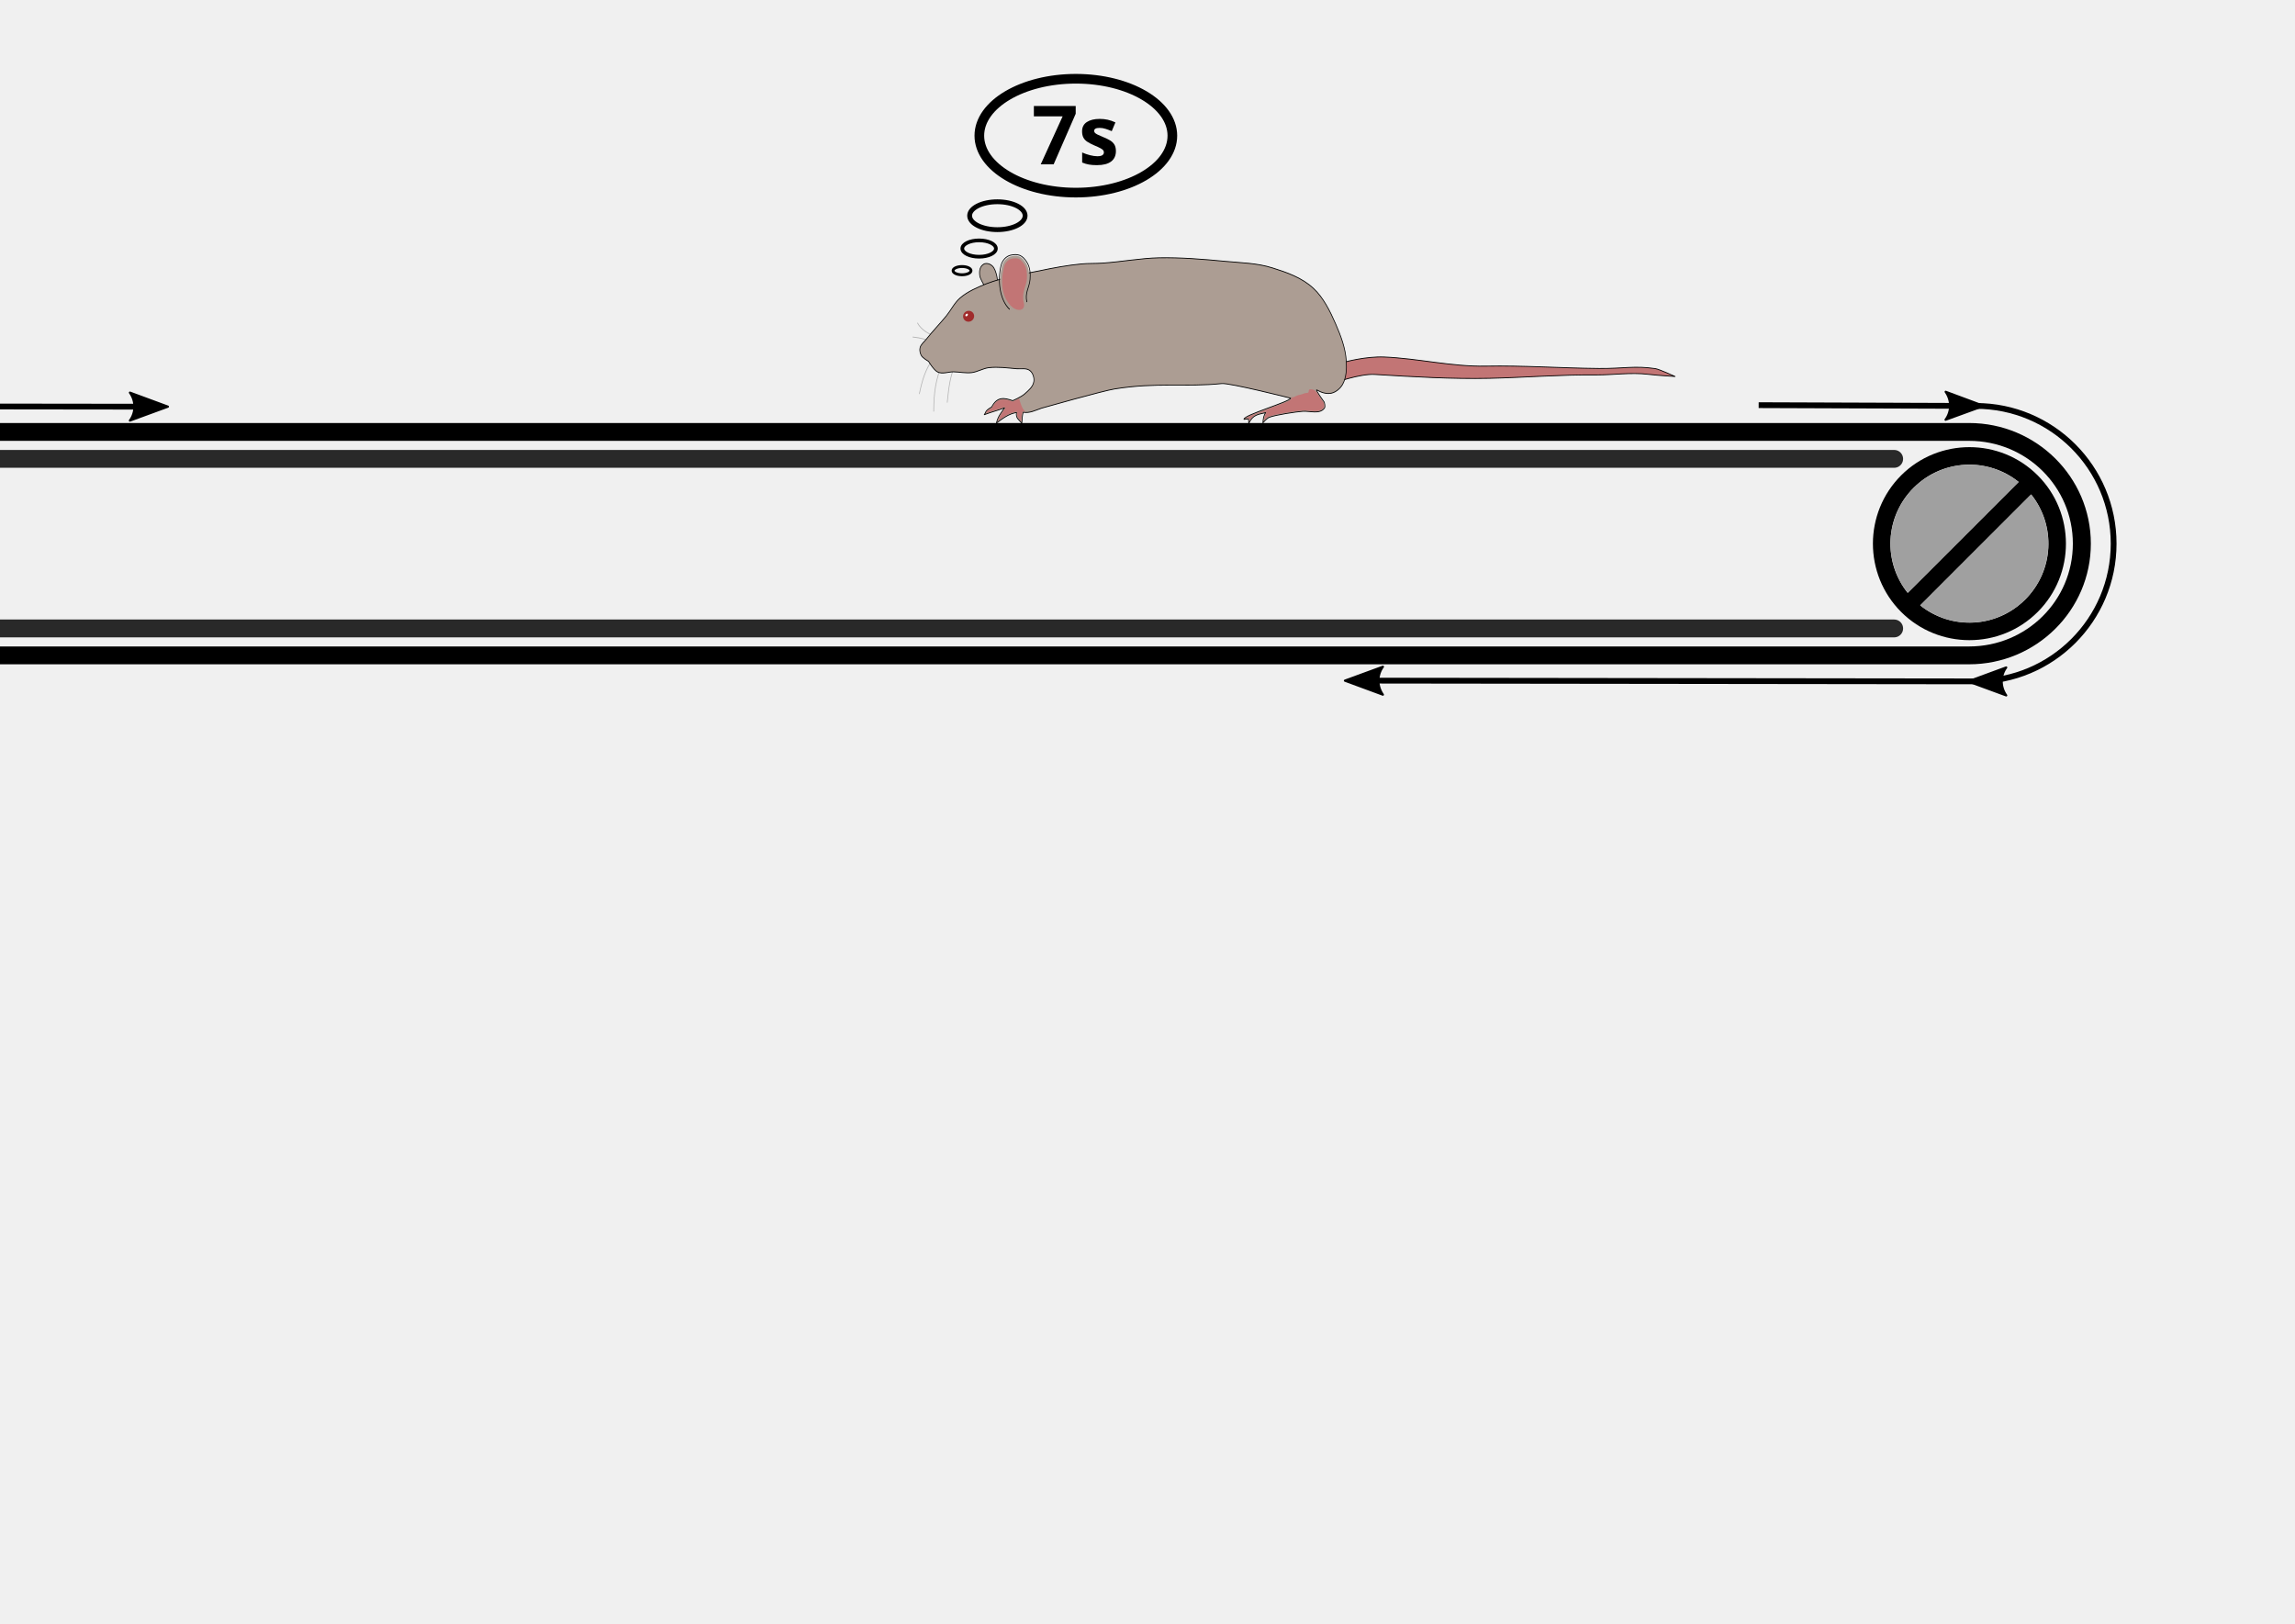
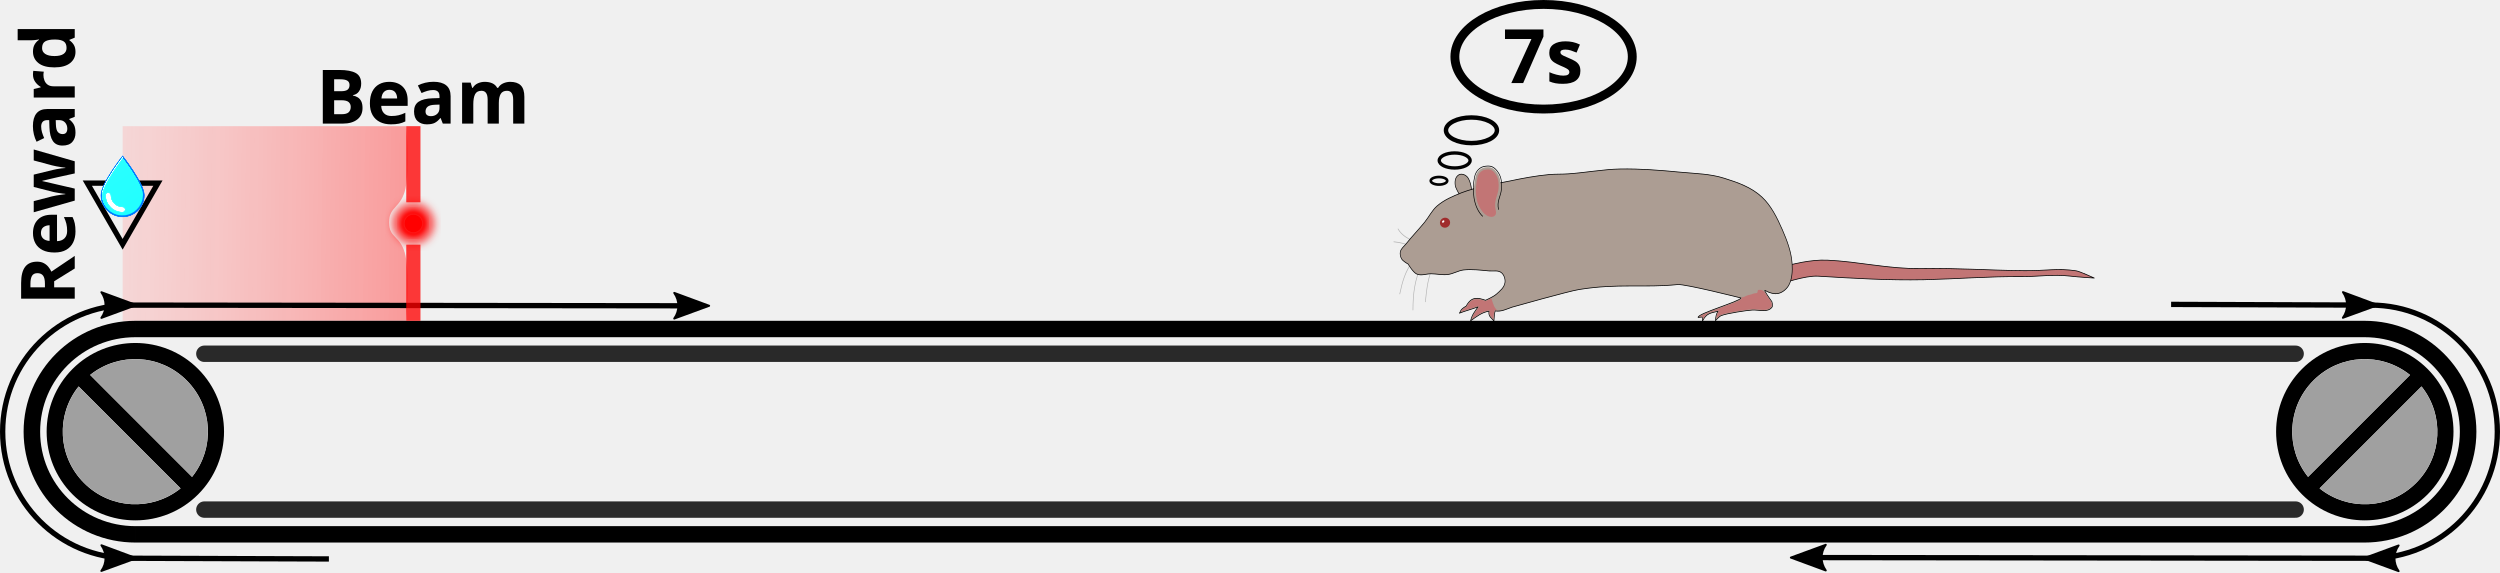
- <svg xmlns="http://www.w3.org/2000/svg" xmlns:xlink="http://www.w3.org/1999/xlink" width="1189mm" height="841mm" viewBox="0 0 4212.992 2979.921" id="svg2" version="1.1">
+ <svg xmlns="http://www.w3.org/2000/svg" xmlns:xlink="http://www.w3.org/1999/xlink" width="1409.308mm" height="322.519mm" viewBox="0 0 4993.611 1142.784" id="svg2" version="1.1">
  <defs id="defs4">
-     <marker orient="auto" refY="0.0" refX="0.0" id="Arrow2Mstart" style="overflow:visible">
-       <path id="path4530" style="fill-rule:evenodd;stroke-width:0.625;stroke-linejoin:round;stroke:#000000;stroke-opacity:1;fill:#000000;fill-opacity:1" d="M 8.719,4.034 L -2.207,0.016 L 8.719,-4.002 C 6.973,-1.63 6.983,1.616 8.719,4.034 z " transform="scale(0.6) translate(0,0)" />
+     <marker orient="auto" refY="0" refX="0" id="Arrow2Mstart" style="overflow:visible">
+       <path id="path4530" style="fill:#000000;fill-opacity:1;fill-rule:evenodd;stroke:#000000;stroke-width:0.625;stroke-linejoin:round;stroke-opacity:1" d="M 8.719,4.034 -2.207,0.016 8.719,-4.002 c -1.745,2.372 -1.735,5.617 -6e-7,8.035 z" transform="scale(0.6,0.6)" />
    </marker>
-     <marker orient="auto" refY="0.0" refX="0.0" id="Arrow1Mstart" style="overflow:visible">
-       <path id="path4512" d="M 0.0,0.0 L 5.0,-5.0 L -12.5,0.0 L 5.0,5.0 L 0.0,0.0 z " style="fill-rule:evenodd;stroke:#000000;stroke-width:1pt;stroke-opacity:1;fill:#000000;fill-opacity:1" transform="scale(0.4) translate(10,0)" />
+     <marker orient="auto" refY="0" refX="0" id="Arrow1Mstart" style="overflow:visible">
+       <path id="path4512" d="M 0,0 5,-5 -12.5,0 5,5 0,0 Z" style="fill:#000000;fill-opacity:1;fill-rule:evenodd;stroke:#000000;stroke-width:1pt;stroke-opacity:1" transform="matrix(0.4,0,0,0.4,4,0)" />
    </marker>
-     <marker orient="auto" refY="0.0" refX="0.0" id="Arrow1Lstart" style="overflow:visible">
-       <path id="path4763" d="M 0.0,0.0 L 5.0,-5.0 L -12.5,0.0 L 5.0,5.0 L 0.0,0.0 z " style="fill-rule:evenodd;stroke:#000000;stroke-width:1pt;stroke-opacity:1;fill:#000000;fill-opacity:1" transform="scale(0.8) translate(12.5,0)" />
+     <marker orient="auto" refY="0" refX="0" id="Arrow1Lstart" style="overflow:visible">
+       <path id="path4763" d="M 0,0 5,-5 -12.5,0 5,5 0,0 Z" style="fill:#000000;fill-opacity:1;fill-rule:evenodd;stroke:#000000;stroke-width:1pt;stroke-opacity:1" transform="matrix(0.8,0,0,0.8,10,0)" />
    </marker>
    <linearGradient id="linearGradient19819">
      <stop style="stop-color:#ff0000;stop-opacity:1" offset="0" id="stop19821" />
      <stop style="stop-color:#ffffff;stop-opacity:0" offset="1" id="stop19823" />
    </linearGradient>
-     <marker style="overflow:visible" id="marker9438" refX="0.0" refY="0.0" orient="auto">
-       <path transform="scale(0.6) translate(0,0)" d="M 8.719,4.034 L -2.207,0.016 L 8.719,-4.002 C 6.973,-1.63 6.983,1.616 8.719,4.034 z " style="fill-rule:evenodd;stroke-width:0.625;stroke-linejoin:round;stroke:#000000;stroke-opacity:1;fill:#000000;fill-opacity:1" id="path9440" />
+     <marker style="overflow:visible" id="marker9438" refX="0" refY="0" orient="auto">
+       <path transform="scale(0.6,0.6)" d="M 8.719,4.034 -2.207,0.016 8.719,-4.002 c -1.745,2.372 -1.735,5.617 -6e-7,8.035 z" style="fill:#000000;fill-opacity:1;fill-rule:evenodd;stroke:#000000;stroke-width:0.625;stroke-linejoin:round;stroke-opacity:1" id="path9440" />
    </marker>
-     <marker style="overflow:visible;" id="marker9170" refX="0.0" refY="0.0" orient="auto">
-       <path transform="scale(0.6) rotate(180) translate(0,0)" d="M 8.719,4.034 L -2.207,0.016 L 8.719,-4.002 C 6.973,-1.63 6.983,1.616 8.719,4.034 z " style="fill-rule:evenodd;stroke-width:0.625;stroke-linejoin:round;stroke:#000000;stroke-opacity:1;fill:#000000;fill-opacity:1" id="path9172" />
+     <marker style="overflow:visible" id="marker9170" refX="0" refY="0" orient="auto">
+       <path transform="scale(-0.6,-0.6)" d="M 8.719,4.034 -2.207,0.016 8.719,-4.002 c -1.745,2.372 -1.735,5.617 -6e-7,8.035 z" style="fill:#000000;fill-opacity:1;fill-rule:evenodd;stroke:#000000;stroke-width:0.625;stroke-linejoin:round;stroke-opacity:1" id="path9172" />
    </marker>
    <marker style="overflow:visible" id="marker9170-6" refX="0" refY="0" orient="auto">
      <path transform="scale(-0.6,-0.6)" d="M 8.719,4.034 -2.207,0.016 8.719,-4.002 c -1.745,2.372 -1.735,5.617 -6e-7,8.035 z" style="fill:#000000;fill-opacity:1;fill-rule:evenodd;stroke:#000000;stroke-width:0.625;stroke-linejoin:round;stroke-opacity:1" id="path9172-0" />
    </marker>
    <marker style="overflow:visible" id="marker9438-6" refX="0" refY="0" orient="auto">
      <path transform="scale(0.6,0.6)" d="M 8.719,4.034 -2.207,0.016 8.719,-4.002 c -1.745,2.372 -1.735,5.617 -6e-7,8.035 z" style="fill:#000000;fill-opacity:1;fill-rule:evenodd;stroke:#000000;stroke-width:0.625;stroke-linejoin:round;stroke-opacity:1" id="path9440-2" />
    </marker>
    <marker orient="auto" refY="0" refX="0" id="marker8992-6" style="overflow:visible">
      <path id="path8994-1" style="fill:#000000;fill-opacity:1;fill-rule:evenodd;stroke:#000000;stroke-width:0.625;stroke-linejoin:round;stroke-opacity:1" d="M 8.719,4.034 -2.207,0.016 8.719,-4.002 c -1.745,2.372 -1.735,5.617 -6e-7,8.035 z" transform="scale(-0.6,-0.6)" />
    </marker>
    <filter height="1.72" y="-0.36" width="1.72" x="-0.36" id="filter18049" style="color-interpolation-filters:sRGB">
      <feGaussianBlur id="feGaussianBlur18051" stdDeviation="8.504" />
    </filter>
    <filter height="1.48" y="-0.24" width="1.48" x="-0.24" id="filter18057" style="color-interpolation-filters:sRGB">
      <feGaussianBlur id="feGaussianBlur18059" stdDeviation="2.835" />
    </filter>
-     <filter style="color-interpolation-filters:sRGB;" id="filter19758">
+     <filter style="color-interpolation-filters:sRGB" id="filter19758">
      <feGaussianBlur stdDeviation="1" result="result1" id="feGaussianBlur19760" />
      <feComposite in="result1" in2="result1" result="result4" operator="in" id="feComposite19762" />
      <feBlend in="result1" mode="screen" result="result5" in2="result4" id="feBlend19764" />
      <feGaussianBlur stdDeviation="8" result="result6" in="result5" id="feGaussianBlur19766" />
      <feComposite operator="atop" in="result6" in2="result5" result="result8" id="feComposite19768" />
      <feComposite operator="in" result="fbSourceGraphic" in="result6" in2="result8" id="feComposite19770" />
      <feGaussianBlur result="result0" in="fbSourceGraphic" stdDeviation="2.5" id="feGaussianBlur19772" />
-       <feSpecularLighting specularExponent="45" specularConstant="1.5" surfaceScale="1" lighting-color="rgb(255,255,255)" result="result1" in="result0" id="feSpecularLighting19774">
+       <feSpecularLighting specularExponent="45" specularConstant="1.5" surfaceScale="1" lighting-color="#ffffff" result="result1" in="result0" id="feSpecularLighting19774">
        <fePointLight z="21000" y="-9000" x="-6000" id="fePointLight19776" />
      </feSpecularLighting>
      <feComposite operator="in" result="result2" in="result1" in2="fbSourceGraphic" id="feComposite19778" />
-       <feComposite k3="1" k2="1" operator="arithmetic" result="result4" in="fbSourceGraphic" in2="result2" id="feComposite19780" />
-       <feComposite operator="in" in2="result4" result="result91" id="feComposite19782" in="result9" />
+       <feComposite k3="1" k2="1" operator="arithmetic" result="result4" in="fbSourceGraphic" in2="result2" id="feComposite19780" k1="0" k4="0" />
+       <feComposite operator="in" in2="result4" result="result91" id="feComposite19782" />
      <feBlend mode="multiply" in2="result91" id="feBlend19784" />
    </filter>
    <linearGradient xlink:href="#linearGradient19819" id="linearGradient19825" x1="552.424" y1="-1331.428" x2="-1620.382" y2="-1360.418" gradientUnits="userSpaceOnUse" gradientTransform="translate(-5.1889e-7,2.6423298e-6)" />
  </defs>
-   <g transform="translate(0,1927.559)" id="layer1">
+   <g transform="translate(1108.236,1791.846)" id="layer1">
    <path style="opacity:1;fill:url(#linearGradient19825);fill-opacity:1;fill-rule:evenodd;stroke:none;stroke-width:35.433;stroke-linecap:square;stroke-linejoin:miter;stroke-miterlimit:4;stroke-dasharray:none;stroke-dashoffset:0;stroke-opacity:1" d="m -863.251,-1539.737 566.642,0 c 0,0 6.959,84.264 -1.642,124.114 -8.602,39.849 -32.765,35.284 -32.836,67.778 -0.073,33.302 24.198,25.863 32.836,66.742 8.638,40.879 1.642,130.075 1.642,130.075 l -566.642,0 z" id="rect19817" />
    <g transform="translate(30,0)" id="g16892">
      <g id="g4769">
        <path id="path4334" d="m -867.681,-1151.055 c -123.188,10e-4 -223.405,99.344 -223.405,221.457 0,122.113 100.217,221.456 223.405,221.457 l 0,-32.74 c -105.338,-10e-4 -190.376,-84.298 -190.376,-188.717 0,-104.419 85.039,-188.716 190.376,-188.717 z m 0.002,0 0,32.74 4452.498,0 c 105.338,0 190.377,84.298 190.377,188.717 0,104.418 -85.039,188.716 -190.377,188.717 l -4452.498,0 0,32.74 4452.498,0 c 123.188,0 223.405,-99.344 223.405,-221.457 0,-122.113 -100.217,-221.456 -223.405,-221.457 z" style="color:#000000;font-style:normal;font-variant:normal;font-weight:normal;font-stretch:normal;font-size:medium;line-height:normal;font-family:sans-serif;text-indent:0;text-align:start;text-decoration:none;text-decoration-line:none;text-decoration-style:solid;text-decoration-color:#000000;letter-spacing:normal;word-spacing:normal;text-transform:none;direction:ltr;block-progression:tb;writing-mode:lr-tb;baseline-shift:baseline;text-anchor:start;white-space:normal;clip-rule:nonzero;display:inline;overflow:visible;visibility:visible;opacity:1;isolation:auto;mix-blend-mode:normal;color-interpolation:sRGB;color-interpolation-filters:linearRGB;solid-color:#000000;solid-opacity:1;fill:#000000;fill-opacity:1;fill-rule:nonzero;stroke:none;stroke-width:177.165;stroke-linecap:square;stroke-linejoin:miter;stroke-miterlimit:4;stroke-dasharray:none;stroke-dashoffset:0;stroke-opacity:1;color-rendering:auto;image-rendering:auto;shape-rendering:auto;text-rendering:auto;enable-background:accumulate" />
        <path id="path5941" d="m -730.065,-1085.231 2088.634,0 2088.635,0 0,0" style="fill:none;fill-opacity:1;fill-rule:evenodd;stroke:#000000;stroke-width:32.74;stroke-linecap:round;stroke-linejoin:miter;stroke-miterlimit:4;stroke-dasharray:none;stroke-opacity:0.825" />
        <path id="path5941-7" d="m -730.065,-773.963 2088.634,0 2088.635,0 0,0" style="fill:none;fill-opacity:1;fill-rule:evenodd;stroke:#000000;stroke-width:32.74;stroke-linecap:round;stroke-linejoin:miter;stroke-miterlimit:4;stroke-dasharray:none;stroke-opacity:0.825" />
        <g transform="matrix(0.9119516,0,0,0.9119516,-1352.608,-540.0852)" id="g4269">
          <path style="color:#000000;font-style:normal;font-variant:normal;font-weight:normal;font-stretch:normal;font-size:medium;line-height:normal;font-family:sans-serif;text-indent:0;text-align:start;text-decoration:none;text-decoration-line:none;text-decoration-style:solid;text-decoration-color:#000000;letter-spacing:normal;word-spacing:normal;text-transform:none;direction:ltr;block-progression:tb;writing-mode:lr-tb;baseline-shift:baseline;text-anchor:start;white-space:normal;clip-rule:nonzero;display:inline;overflow:visible;visibility:visible;opacity:1;isolation:auto;mix-blend-mode:normal;color-interpolation:sRGB;color-interpolation-filters:linearRGB;solid-color:#000000;solid-opacity:1;fill:#000000;fill-opacity:1;fill-rule:nonzero;stroke:none;stroke-width:35.433;stroke-linecap:butt;stroke-linejoin:miter;stroke-miterlimit:4;stroke-dasharray:none;stroke-dashoffset:0;stroke-opacity:1;color-rendering:auto;image-rendering:auto;shape-rendering:auto;text-rendering:auto;enable-background:accumulate" d="m 668.945,-564.569 c -75.762,-75.762 -199.135,-75.764 -274.897,-10e-4 -75.762,75.762 -75.762,199.136 0,274.899 75.762,75.762 199.135,75.761 274.897,-10e-4 75.762,-75.762 75.762,-199.134 2e-5,-274.896 z m -25.054,25.054 c 57.985,57.985 61.923,149.073 11.834,211.567 L 432.323,-551.349 c 62.494,-50.088 153.582,-46.151 211.567,11.834 z m -236.623,13.221 223.402,223.402 c -62.494,50.09 -153.582,46.151 -211.567,-11.834 -57.985,-57.985 -61.924,-149.073 -11.834,-211.567 z" id="path4155" />
          <path style="fill:#a0a0a0;stroke:none;stroke-width:1px;stroke-linecap:butt;stroke-linejoin:miter;stroke-opacity:1" d="m 522.506,1659.064 c -23.584,-1.338 -47.441,-8.235 -67.8,-19.598 -35.31,-19.709 -62.023,-52.093 -74.333,-90.114 -3.416,-10.549 -5.685,-21.299 -6.988,-33.102 -0.836,-7.572 -0.837,-24.256 -0.003,-31.734 2.928,-26.236 11.251,-49.644 25.22,-70.926 3.016,-4.595 8.277,-11.86 8.604,-11.88 0.097,-0.01 50.352,50.164 111.677,111.49 l 111.5,111.501 -3.568,2.702 c -29.603,22.418 -67.026,33.778 -104.31,31.662 z" id="path4265" transform="translate(0,-1927.559)" />
          <path style="fill:#a0a0a0;stroke:none;stroke-width:1px;stroke-linecap:butt;stroke-linejoin:miter;stroke-opacity:1" d="m 544.031,1487.794 c -66.207,-66.219 -111.392,-111.672 -111.167,-111.825 0.209,-0.142 1.879,-1.388 3.712,-2.769 7.745,-5.838 15.447,-10.574 24.624,-15.143 16.794,-8.361 35.458,-13.726 55.077,-15.831 5.655,-0.607 24.829,-0.601 30.406,0.01 12.989,1.421 24.32,3.876 35.709,7.735 55.711,18.878 96.773,67.528 106.025,125.621 1.397,8.772 1.764,13.913 1.768,24.749 0.004,11.589 -0.404,16.801 -2.109,26.897 -3.879,22.974 -13.501,46.064 -27.114,65.065 -1.866,2.604 -3.841,5.258 -4.389,5.898 l -0.996,1.162 -111.546,-111.567 z" id="path4267" transform="translate(0,-1927.559)" />
        </g>
        <g transform="matrix(0,-0.9119508,0.9119508,0,3974.839,-444.9002)" id="g4274">
          <path id="path4276" d="m 668.945,-564.569 c -75.762,-75.762 -199.135,-75.764 -274.897,-10e-4 -75.762,75.762 -75.762,199.136 0,274.899 75.762,75.762 199.135,75.761 274.897,-10e-4 75.762,-75.762 75.762,-199.134 2e-5,-274.896 z m -25.054,25.054 c 57.985,57.985 61.923,149.073 11.834,211.567 L 432.323,-551.349 c 62.494,-50.088 153.582,-46.151 211.567,11.834 z m -236.623,13.221 223.402,223.402 c -62.494,50.09 -153.582,46.151 -211.567,-11.834 -57.985,-57.985 -61.924,-149.073 -11.834,-211.567 z" style="color:#000000;font-style:normal;font-variant:normal;font-weight:normal;font-stretch:normal;font-size:medium;line-height:normal;font-family:sans-serif;text-indent:0;text-align:start;text-decoration:none;text-decoration-line:none;text-decoration-style:solid;text-decoration-color:#000000;letter-spacing:normal;word-spacing:normal;text-transform:none;direction:ltr;block-progression:tb;writing-mode:lr-tb;baseline-shift:baseline;text-anchor:start;white-space:normal;clip-rule:nonzero;display:inline;overflow:visible;visibility:visible;opacity:1;isolation:auto;mix-blend-mode:normal;color-interpolation:sRGB;color-interpolation-filters:linearRGB;solid-color:#000000;solid-opacity:1;fill:#000000;fill-opacity:1;fill-rule:nonzero;stroke:none;stroke-width:35.433;stroke-linecap:butt;stroke-linejoin:miter;stroke-miterlimit:4;stroke-dasharray:none;stroke-dashoffset:0;stroke-opacity:1;color-rendering:auto;image-rendering:auto;shape-rendering:auto;text-rendering:auto;enable-background:accumulate" />
          <path transform="translate(0,-1927.559)" id="path4278" d="m 522.506,1659.064 c -23.584,-1.338 -47.441,-8.235 -67.8,-19.598 -35.31,-19.709 -62.023,-52.093 -74.333,-90.114 -3.416,-10.549 -5.685,-21.299 -6.988,-33.102 -0.836,-7.572 -0.837,-24.256 -0.003,-31.734 2.928,-26.236 11.251,-49.644 25.22,-70.926 3.016,-4.595 8.277,-11.86 8.604,-11.88 0.097,-0.01 50.352,50.164 111.677,111.49 l 111.5,111.501 -3.568,2.702 c -29.603,22.418 -67.026,33.778 -104.31,31.662 z" style="fill:#a0a0a0;stroke:none;stroke-width:1px;stroke-linecap:butt;stroke-linejoin:miter;stroke-opacity:1" />
          <path transform="translate(0,-1927.559)" id="path4280" d="m 544.031,1487.794 c -66.207,-66.219 -111.392,-111.672 -111.167,-111.825 0.209,-0.142 1.879,-1.388 3.712,-2.769 7.745,-5.838 15.447,-10.574 24.624,-15.143 16.794,-8.361 35.458,-13.726 55.077,-15.831 5.655,-0.607 24.829,-0.601 30.406,0.01 12.989,1.421 24.32,3.876 35.709,7.735 55.711,18.878 96.773,67.528 106.025,125.621 1.397,8.772 1.764,13.913 1.768,24.749 0.004,11.589 -0.404,16.801 -2.109,26.897 -3.879,22.974 -13.501,46.064 -27.114,65.065 -1.866,2.604 -3.841,5.258 -4.389,5.898 l -0.996,1.162 -111.546,-111.567 z" style="fill:#a0a0a0;stroke:none;stroke-width:1px;stroke-linecap:butt;stroke-linejoin:miter;stroke-opacity:1" />
        </g>
        <path id="path7156" d="m -880.105,-676.783 c -139.626,8e-4 -252.816,-113.188 -252.816,-252.815 -8e-4,-139.627 113.189,-252.817 252.816,-252.816" style="opacity:1;fill:none;fill-opacity:1;fill-rule:evenodd;stroke:#000000;stroke-width:10.63;stroke-linecap:round;stroke-linejoin:miter;stroke-miterlimit:4;stroke-dasharray:none;stroke-dashoffset:0;stroke-opacity:1;marker-end:url(#marker9170)" />
        <path id="path7165" d="m 264.125,-1180.999 -1144.232,-1.414 0,0 0,0" style="fill:none;fill-rule:evenodd;stroke:#000000;stroke-width:10.63;stroke-linecap:butt;stroke-linejoin:miter;stroke-miterlimit:0;stroke-dasharray:none;stroke-opacity:1;marker-start:url(#marker9438)" />
        <path id="path7165-3" d="m -481.297,-675.369 -398.808,-1.414 0,0 0,0" style="fill:none;fill-rule:evenodd;stroke:#000000;stroke-width:10.63;stroke-linecap:butt;stroke-linejoin:miter;stroke-miterlimit:4;stroke-dasharray:none;stroke-opacity:1;marker-end:url(#Arrow2Mstart)" />
        <path id="path7156-7" d="m 3597.243,-1182.414 c 139.626,-8e-4 252.816,113.188 252.816,252.815 8e-4,139.627 -113.189,252.817 -252.816,252.816" style="opacity:1;fill:none;fill-opacity:1;fill-rule:evenodd;stroke:#000000;stroke-width:10.63;stroke-linecap:round;stroke-linejoin:miter;stroke-miterlimit:4;stroke-dasharray:none;stroke-dashoffset:0;stroke-opacity:1;marker-end:url(#marker9170-6)" />
        <path id="path7165-9" d="m 2453.013,-678.197 1144.232,1.414 0,0 0,0" style="fill:none;fill-rule:evenodd;stroke:#000000;stroke-width:10.63;stroke-linecap:butt;stroke-linejoin:miter;stroke-miterlimit:0;stroke-dasharray:none;stroke-opacity:1;marker-start:url(#marker9438-6)" />
        <path id="path7165-3-2" d="m 3198.435,-1183.828 398.808,1.414 0,0 0,0" style="fill:none;fill-rule:evenodd;stroke:#000000;stroke-width:10.63;stroke-linecap:butt;stroke-linejoin:miter;stroke-miterlimit:4;stroke-dasharray:none;stroke-opacity:1;marker-end:url(#marker8992-6)" />
      </g>
    </g>
    <g id="g18800">
      <path style="opacity:0.771;fill:none;fill-rule:evenodd;stroke:#ff0000;stroke-width:28.346;stroke-linecap:butt;stroke-linejoin:miter;stroke-miterlimit:4;stroke-dasharray:none;stroke-dashoffset:0;stroke-opacity:1" d="m -282.573,-1303.165 0,76.055 0,76.055" id="path16954" />
      <g transform="translate(0,13.74487)" id="g18795">
        <ellipse ry="28.346" rx="28.346" cy="-1345.937" cx="-295.825" id="path16915" style="opacity:1;fill:none;fill-opacity:1;fill-rule:evenodd;stroke:#ff0000;stroke-width:12.638;stroke-linecap:butt;stroke-linejoin:miter;stroke-miterlimit:0;stroke-dasharray:none;stroke-dashoffset:0;stroke-opacity:1;filter:url(#filter18049)" transform="matrix(1.121452,0,0,1.121452,49.18066,150.2155)" />
        <ellipse ry="14.173" rx="14.173" cy="-1345.937" cx="-295.825" id="path16915-3" style="opacity:1;fill:none;fill-opacity:1;fill-rule:evenodd;stroke:#ff0000;stroke-width:9.6;stroke-linecap:butt;stroke-linejoin:miter;stroke-miterlimit:0;stroke-dasharray:none;stroke-dashoffset:0;stroke-opacity:1;filter:url(#filter18057)" transform="matrix(1.476408,0,0,1.476408,154.1853,627.9633)" />
        <ellipse ry="12.402" rx="12.402" cy="-1359.189" cx="-282.573" id="path16915-3-7" style="opacity:1;fill:#ff0000;fill-opacity:1;fill-rule:evenodd;stroke:#ff0000;stroke-width:10.63;stroke-linecap:butt;stroke-linejoin:miter;stroke-miterlimit:0;stroke-dasharray:none;stroke-dashoffset:0;stroke-opacity:1" />
      </g>
      <path style="opacity:0.771;fill:none;fill-rule:evenodd;stroke:#ff0000;stroke-width:28.346;stroke-linecap:butt;stroke-linejoin:miter;stroke-miterlimit:4;stroke-dasharray:none;stroke-dashoffset:0;stroke-opacity:1" d="m -282.573,-1539.833 0,76.055 0,76.055" id="path16954-5" />
    </g>
    <g id="g19827" transform="translate(-96,0)">
      <path d="m -696.786,-1426.056 -141.037,0 70.519,122.142 70.519,-122.142 z" style="opacity:1;fill:none;stroke:#000000;stroke-width:10.63;stroke-miterlimit:4;stroke-dasharray:none" id="path18250" />
      <g style="opacity:1;filter:url(#filter19758)" transform="matrix(0.2428253,0,0,0.2428253,-829.4675,-1482.018)" id="g18767">
        <path style="fill:#006cff;fill-opacity:1" d="M 438.4,329.6 C 438.4,430.933 356.267,512 256,512 155.733,512 73.6,430.933 73.6,329.6 73.6,228.267 256,0 256,0 c 0,0 182.4,229.333 182.4,329.6 z" id="path18727" />
        <path style="fill:#ffffff" d="m 256,464 c -73.6,0 -134.4,-59.733 -134.4,-134.4 0,-8.533 7.467,-16 16,-16 8.533,0 16,7.467 16,16 0,56.533 45.867,102.4 102.4,102.4 8.533,0 16,7.467 16,16 0,8.533 -7.467,16 -16,16 z" id="path18729" />
        <g id="g18731" />
        <g id="g18733" />
        <g id="g18735" />
        <g id="g18737" />
        <g id="g18739" />
        <g id="g18741" />
        <g id="g18743" />
        <g id="g18745" />
        <g id="g18747" />
        <g id="g18749" />
        <g id="g18751" />
        <g id="g18753" />
        <g id="g18755" />
        <g id="g18757" />
        <g id="g18759" />
      </g>
    </g>
    <text xml:space="preserve" style="font-style:normal;font-weight:normal;font-size:150px;line-height:1000%;font-family:sans-serif;letter-spacing:0px;word-spacing:0px;fill:#000000;fill-opacity:1;stroke:none;stroke-width:1px;stroke-linecap:butt;stroke-linejoin:miter;stroke-opacity:1" x="-476.958" y="-1544.958" id="text19849">
      <tspan id="tspan19851" x="-476.958" y="-1544.958" style="font-style:normal;font-variant:normal;font-weight:bold;font-stretch:normal;font-family:sans-serif;-inkscape-font-specification:'sans-serif Bold'">Beam</tspan>
    </text>
    <text xml:space="preserve" style="font-style:normal;font-weight:normal;font-size:150px;line-height:1000%;font-family:sans-serif;letter-spacing:0px;word-spacing:0px;fill:#000000;fill-opacity:1;stroke:none;stroke-width:1px;stroke-linecap:butt;stroke-linejoin:miter;stroke-opacity:1" x="1181.725" y="-958.955" id="text19849-8" transform="matrix(0,-1,1,0,0,0)">
      <tspan id="tspan19851-0" x="1181.725" y="-958.955" style="font-style:normal;font-variant:normal;font-weight:bold;font-stretch:normal;font-family:sans-serif;-inkscape-font-specification:'sans-serif Bold'">Reward</tspan>
    </text>
    <g id="g4788">
      <g transform="matrix(-2.606271,0.244504,0.2099261,3.046847,1635.325,-3286.216)" id="g16474">
        <path id="path4508" d="m -264.764,685.253 c 0,0 -14.933,-2.258 -27.648,-0.774 -23.609,2.756 -46.843,9.645 -70.553,11.145 -26.58,1.7 -52.448,5.426 -79.283,7.778 -17.093,1.499 -24.883,0.229 -39.334,3.255 -2.672,0.559 -13.413,5.81 -13.413,5.81 0,0 10.993,-1.42 18.783,-2.82 12.01,-2.2 23.978,-1.528 36.138,-2.528 24.65,-2.2 50.201,-2.467 74.901,-3.967 27.03,-1.7 52.609,-5.097 80.353,-8.782 10.142,-1.347 29.246,2.884 29.246,2.884" style="fill:#c27575;stroke:#000000;stroke-width:0.496;stroke-linecap:round;stroke-linejoin:round" />
        <path id="path4479" d="m 16.664,662.653 c 6.014,10 7.852,17.8 8.842,29" style="fill:none;stroke:#b3b3b3;stroke-width:0.496;stroke-linecap:round;stroke-linejoin:round" />
        <path id="path4481" d="m 23.382,660.153 c 6.004,6 8.724,12.4 11.314,20.2" style="fill:none;stroke:#b3b3b3;stroke-width:0.496;stroke-linecap:round;stroke-linejoin:round" />
        <path id="path4483" d="m 7.825,664.453 c 4.684,7 6.111,14.5 7.778,22.6" style="fill:none;stroke:#b3b3b3;stroke-width:0.496;stroke-linecap:round;stroke-linejoin:round" />
        <path id="path4485" d="m 18.078,647.853 c 6.788,-2.1 12.228,-5.6 14.498,-9.9" style="fill:none;stroke:#b3b3b3;stroke-width:0.496;stroke-linecap:round;stroke-linejoin:round" />
        <path id="path4487" d="m 23.028,650.253 c 3.628,-1.8 7.928,-3.3 13.438,-4.2" style="fill:none;stroke:#b3b3b3;stroke-width:0.496;stroke-linecap:round;stroke-linejoin:round" />
        <path id="path4502" d="m -24.967,623.253 c 0,-1.1 -0.782,-6.2 -0.177,-9.2 0.446,-2.2 1.076,-4.7 2.74,-6.2 1.287,-1.2 3.219,-1.9 4.95,-1.7 1.236,0.2 2.458,1 3.182,2 0.934,1.3 1.134,3 1.061,4.6 -0.052,1.2 -0.599,2.3 -1.061,3.3 -0.914,2.1 -3.359,5.9 -3.359,5.9" style="fill:#ac9d93;stroke:#000000;stroke-width:0.496;stroke-linecap:round;stroke-linejoin:round" />
        <path id="path4506" d="m -177.434,691.253 c -5.72,0 -47.538,12.625 -47.538,12.625 1.51,2.3 33.971,7.432 33.761,10.032 l -3.191,-0.048 0.011,2.748 c -3.37,-5 -6.72,-4.8 -12.38,-5.5 1.74,1.8 2.08,3.6 2.48,6 0,0 -2.94,-2.6 -4.77,-3 -4.45,-1.1 -19.114,-1.808 -23.664,-1.708 -5.13,0.1 -11.75,2.9 -15.38,-0.7 -0.84,-0.8 -0.18,-3.5 -0.18,-3.5 0,0 6.371,-8.849 4.561,-7.749 -2.96,1.8 -6.64,3.1 -10.08,2.7 -3.09,-0.4 -6.22,-2.2 -8.13,-4.6 -2.92,-3.8 -3.67,-9 -3.71,-13.8 -0.08,-7.8 2.68,-15.6 5.65,-22.8 3.33,-8.1 7.36,-16.5 13.79,-22.5 7.63,-7.2 18,-11.1 27.76,-14.6 10.52,-3.8 21.85,-4.8 32.88,-6.6 15.239,-2.5 30.545,-4.8 45.958,-5.8 13.231,-0.8 26.52,0.3 39.774,0 4.954,-0.1 9.894,-0.7 14.85,-0.7 10.034,0 20.06,0.8 30.052,1.8 12.48,1.1 25.123,1.8 37.299,4.7 6.647,1.7 13.456,3.5 19.269,7.1 4.073,2.5 6.863,6.7 10.43,9.9 4.946,4.4 10.315,8.4 15.198,12.9 1.66,1.5 4.04,2.7 4.78,4.8 0.51,1.4 0.21,3.2 -0.53,4.6 -0.99,1.8 -4.78,3.9 -4.78,3.9 0,0 -3.151,5.5 -5.829,6.9 -3.314,1.7 -7.43,0.5 -11.137,0.8 -4.25,0.4 -8.461,1.6 -12.728,1.5 -4.116,-0.1 -8.081,-1.9 -12.198,-2 -6.522,-0.1 -13.007,1.2 -19.445,2.2 -3.182,0.5 -7.091,-0.1 -9.458,2.1 -1.669,1.5 -2.51,4.3 -1.944,6.5 0.813,3.2 4.241,5.1 6.982,6.9 2.628,1.7 8.751,3.4 8.751,3.4 5.823,-2.3 10.608,-3.4 15.026,2.6 5.242,2.1 4.116,2.9 5.568,4.2 -4.856,-1.2 -9.728,-1.8 -14.584,-3 2.686,2.8 5.145,4.9 6.453,8.7 -4.793,-2.5 -9.053,-4.9 -14.584,-5.2 1.178,3.4 -1.826,4.7 -3.182,6.8 -0.443,-2.3 -0.635,-4.8 -1.503,-6.6 -4.387,1.1 -8.747,-0.5 -13.081,-1.4 0,0 -44.138,-7 -51.973,-7.4 -29.906,-1.7 -49.748,3 -75.304,2.8 z" style="fill:#ac9d93;stroke:#000000;stroke-width:0.496;stroke-linecap:round;stroke-linejoin:round" />
        <path id="path4504" d="m -43.528,631.853 c 1.289,-6.2 -2.461,-9.5 -3.271,-13.9 -0.561,-3.1 -0.508,-6.7 1.149,-9.4 2.518,-4.1 4.994,-5.1 9.723,-4.5 2.498,0.3 5.05,2.3 5.922,4.7 2.996,8.1 3.458,16.3 -1.679,23.1 -5.187,6.9 -13.018,5.6 -11.844,0 z" style="fill:#c27575;stroke:#ac9d93;stroke-width:1.488;stroke-linecap:round;stroke-linejoin:round" />
        <ellipse ry="3.27" rx="3.889" cy="636.74" cx="-3.501" id="path4477" style="fill:#a02c2c" />
        <ellipse ry="0.67" rx="0.982" cy="552.61" cx="314.571" id="path9055" style="fill:#ffffff" transform="matrix(0.8673569,0.4976866,-0.4976718,0.8673654,0,0)" />
        <path id="path9565" d="m -32.55,634.953 c 6.765,-6.5 7.052,-18.3 3.96,-26.7 -1.105,-3 -3.991,-5.3 -7.156,-5.7 -1.251,-0.1 -2.393,-0.2 -3.469,-0.1 -1.076,0.1 -2.094,0.3 -3.031,0.7 -1.875,0.9 -3.343,2.4 -4.688,4.6 -1.967,3.2 -1.945,7.1 -1.344,10.4 0.466,2.6 1.676,4.6 2.5,6.6 0.825,2 1.356,4 0.782,6.8" style="color:#000000;text-indent:0;text-transform:none;block-progression:tb;fill:none;stroke:#000000;stroke-width:0.496" />
        <path id="path9571" style="fill:#c27575" d="m -23.153,688.453 c -2.098,0 -4.405,0.8 -6.937,1.8 a 0.5,0.5 0 0 1 -0.313,0 c 0,0 -1.563,-0.4 -3.437,-1.1 -0.315,-0.1 -0.642,-0.2 -0.969,-0.3 -0.986,3 -1.323,6 -3.906,8.2 0.508,-0.1 1.026,-0.2 1.531,-0.3 a 0.5,0.5 0 0 1 0.562,0.3 c 0.793,1.6 1.052,3.7 1.376,5.7 0.633,-0.8 1.301,-1.5 1.812,-2.2 0.718,-0.9 1.102,-1.8 0.562,-3.4 a 0.5,0.5 0 0 1 0.5,-0.6 c 5.161,0.3 9.233,2.4 13.532,4.6 -1.336,-2.9 -3.404,-4.7 -5.782,-7.2 a 0.5,0.5 0 0 1 0.469,-0.8 c 4.369,1 8.794,1.6 13.219,2.6 -0.143,-0.3 -0.273,-0.5 -0.469,-0.7 -0.479,-0.5 -1.44,-1.2 -4.031,-2.2 a 0.5,0.5 0 0 1 -0.219,-0.2 c -2.149,-3 -4.29,-4 -6.625,-4.2 l -0.875,0 z" />
        <path id="path9583" style="fill:#c27575" d="m -192.256,713.476 c 0.024,-0.37 -5.74,-1.864 -6.981,-2.245 l -11.961,-2.764 c -1.856,-0.881 -12.894,-2.29 -14.184,-4.29 -0.161,-0.226 -0.108,-0.54 0.12,-0.7 -4.28,-0.783 3.645,1.569 -2.881,-0.395 0,0 -2.044,-0.716 -4.024,-0.816 -1.78,-0.2 -2.421,-0.712 -4.201,-0.612 -2.71,0.2 -0.385,-2.386 -3.217,-1.975 -3.788,0.273 -4.453,3.63 -5.803,5.13 0.208,0.121 -2.326,3.265 -2.407,3.492 0,0 -0.16,0.6 -0.22,1.3 -0.03,0.4 -0.02,0.8 0.03,1.1 0.05,0.3 0.13,0.5 0.22,0.6 1.66,1.7 4.05,1.9 6.75,1.7 2.69,-0.3 5.63,-1 8.28,-1.1 4.4,-0.1 19.094,0.608 23.774,1.708 1.07,0.2 2.26,1 3.25,1.7 0.35,0.3 0.35,0.3 0.62,0.5 -0.33,-1.6 -0.73,-3 -2.03,-4.4 -0.25,-0.333 -0.007,-0.808 0.41,-0.8 2.81,0.3 5.1,0.5 7.16,1.1 1.69,0.6 3.2,1.8 4.65,3.5 l 0.131,-1.748" />
      </g>
      <g style="fill:#000000;stroke:none;stroke-width:24.249;stroke-miterlimit:4;stroke-dasharray:none" transform="matrix(-0.02922408,0,0,-0.02922408,2151.352,-1473.29)" id="g19984">
        <g id="g20009">
          <g transform="translate(3.1927488e-4,205.3101)" id="g4492">
            <text transform="scale(-1,-1)" id="text20005" y="-5016.866" x="-8811.291" style="font-style:normal;font-weight:normal;font-size:5132.753px;line-height:1000%;font-family:sans-serif;letter-spacing:0px;word-spacing:0px;fill:#000000;fill-opacity:1;stroke:none;stroke-width:1px;stroke-linecap:butt;stroke-linejoin:miter;stroke-opacity:1" xml:space="preserve">
              <tspan y="-5016.866" x="-8811.291" id="tspan20007" style="font-style:normal;font-variant:normal;font-weight:bold;font-stretch:normal;font-family:sans-serif;-inkscape-font-specification:'sans-serif Bold'">7s</tspan>
            </text>
            <g id="g4480" transform="translate(-22753.151,-674.1674)">
              <g id="g4486">
                <ellipse style="fill:none;fill-rule:evenodd;stroke:#000000;stroke-width:606.231;stroke-linecap:butt;stroke-linejoin:miter;stroke-miterlimit:4;stroke-dasharray:none;stroke-opacity:1" id="path4418" transform="scale(-1,-1)" cx="-28788.795" cy="-7490.505" rx="6062.307" ry="3575.729" />
                <ellipse style="fill:none;fill-rule:evenodd;stroke:#000000;stroke-width:303.115;stroke-linecap:butt;stroke-linejoin:miter;stroke-miterlimit:4;stroke-dasharray:none;stroke-opacity:1" id="path4418-3" cx="-33718.348" cy="-2464.006" rx="1742.657" ry="875.537" transform="scale(-1,-1)" />
                <ellipse style="fill:none;fill-rule:evenodd;stroke:#000000;stroke-width:230.368;stroke-linecap:butt;stroke-linejoin:miter;stroke-miterlimit:4;stroke-dasharray:none;stroke-opacity:1" id="path4418-3-7" cx="-34865.148" cy="-401.065" rx="1054.445" ry="512.786" transform="scale(-1,-1)" />
                <ellipse style="fill:none;fill-rule:evenodd;stroke:#000000;stroke-width:181.869;stroke-linecap:butt;stroke-linejoin:miter;stroke-miterlimit:4;stroke-dasharray:none;stroke-opacity:1" id="path4418-3-7-5" cx="-35937.688" cy="987.505" rx="562.864" ry="258.706" transform="scale(-1,-1)" />
              </g>
            </g>
          </g>
        </g>
      </g>
    </g>
  </g>
</svg>
